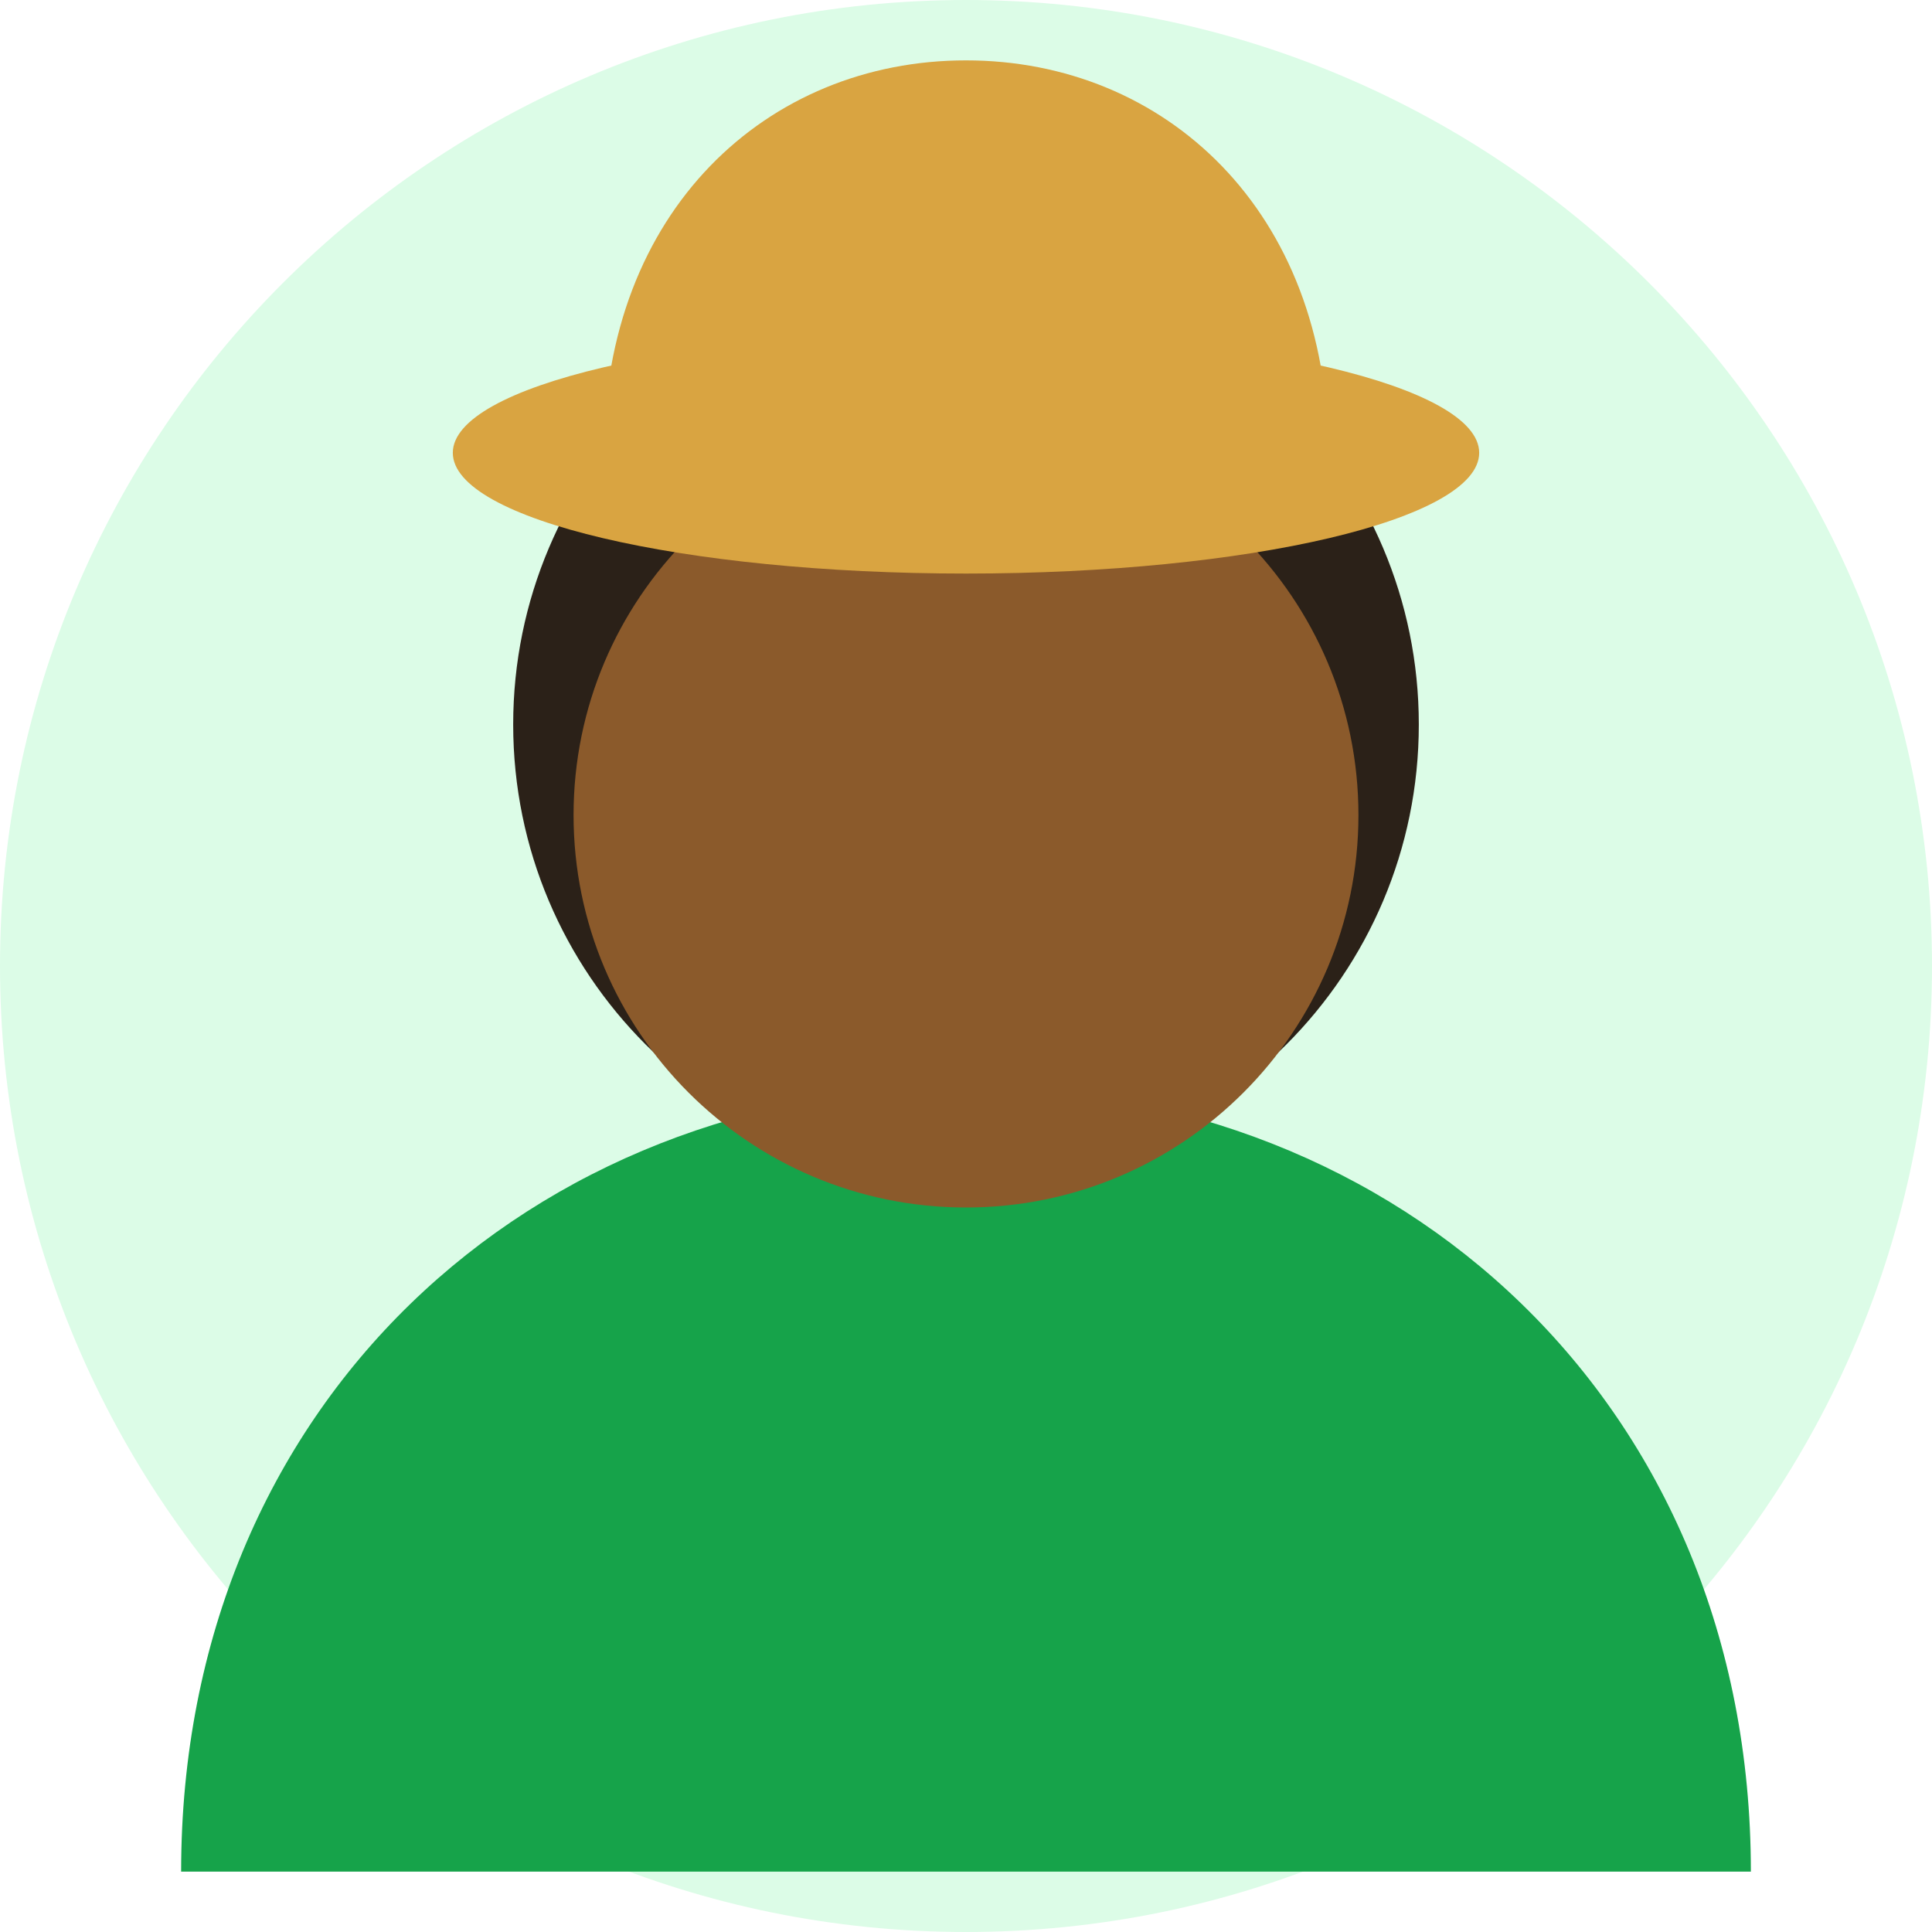
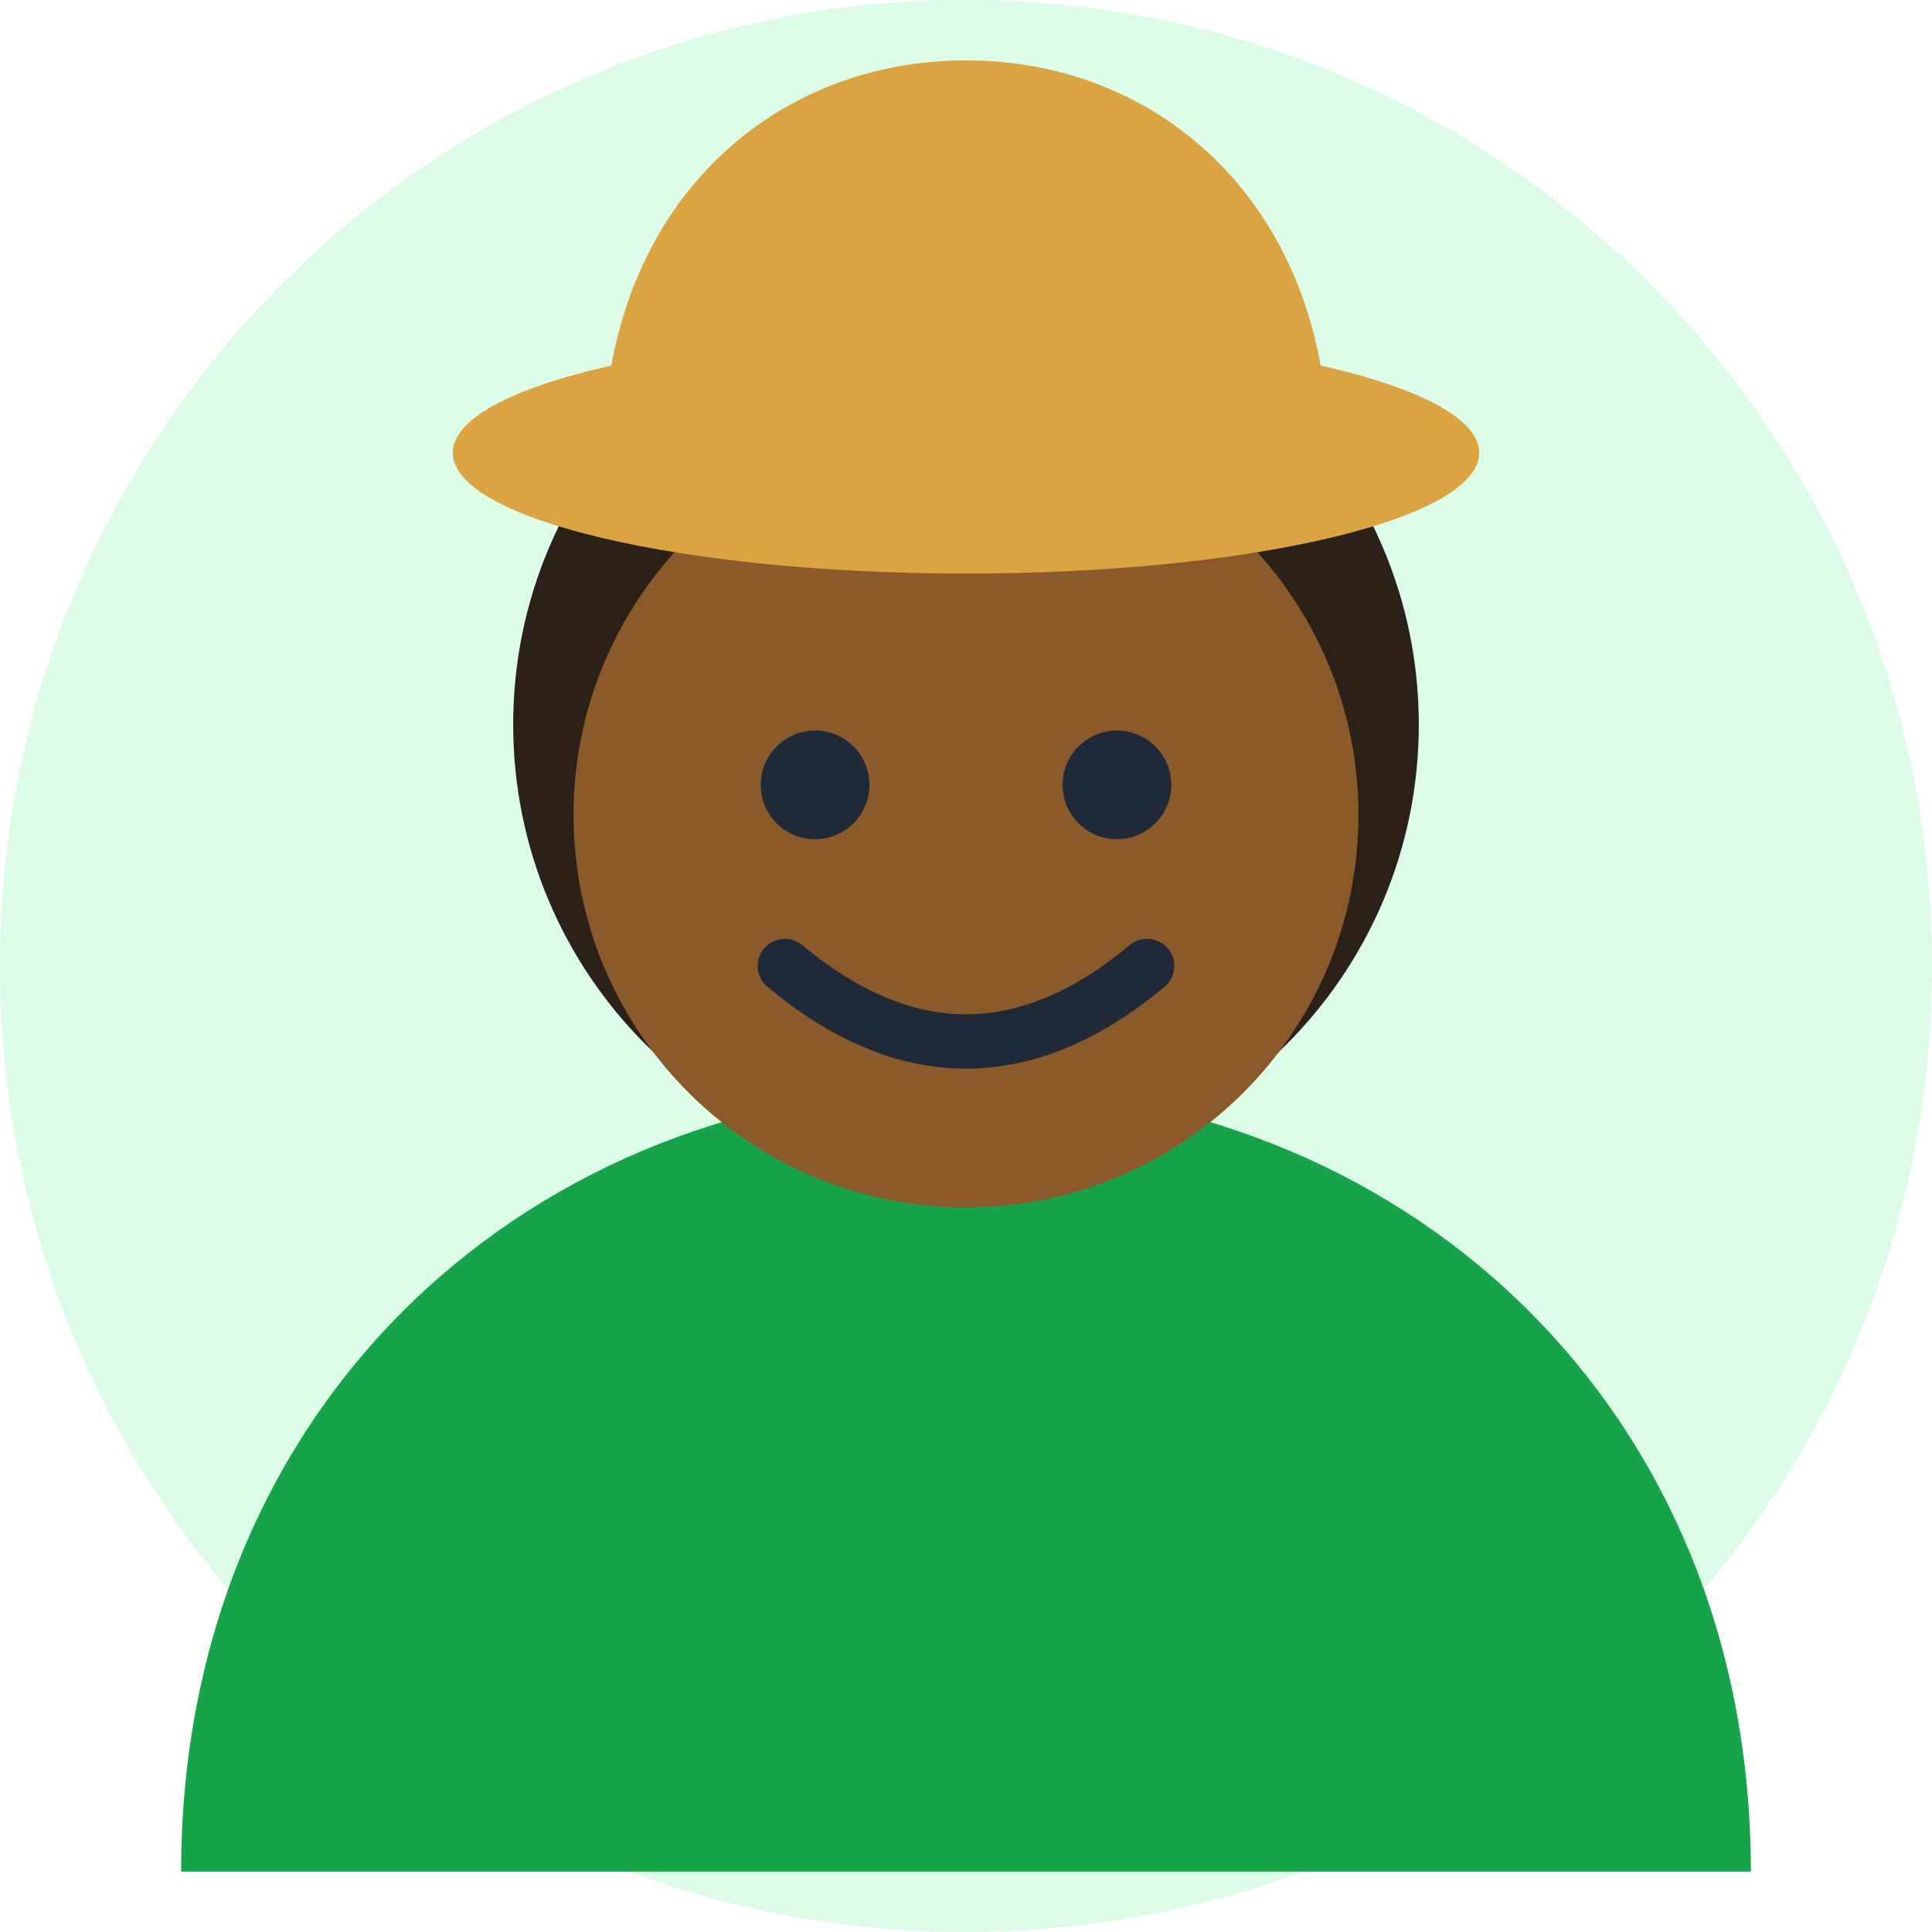
<svg xmlns="http://www.w3.org/2000/svg" viewBox="0 0 64 64" role="img" aria-label="Avatar nelayan pria">
  <circle cx="32" cy="32" r="32" fill="#DCFCE7" />
  <path d="M6 62c0-15.5 11.6-26 26-26s26 10.5 26 26" fill="#16A34A" />
  <circle cx="32" cy="24" r="15" fill="#2B2118" />
  <circle cx="32" cy="27" r="13" fill="#8B5A2B" />
+   <circle cx="27" cy="26" r="1.8" fill="#1F2937" />
+   <circle cx="37" cy="26" r="1.8" fill="#1F2937" />
+   <path d="M26 32q6 5 12 0" fill="none" stroke="#1F2937" stroke-width="1.8" stroke-linecap="round" />
  <ellipse cx="32" cy="15" rx="17" ry="4" fill="#D9A441" />
  <path d="M20 15c0-8 5.4-13 12-13s12 5 12 13" fill="#D9A441" />
</svg>
